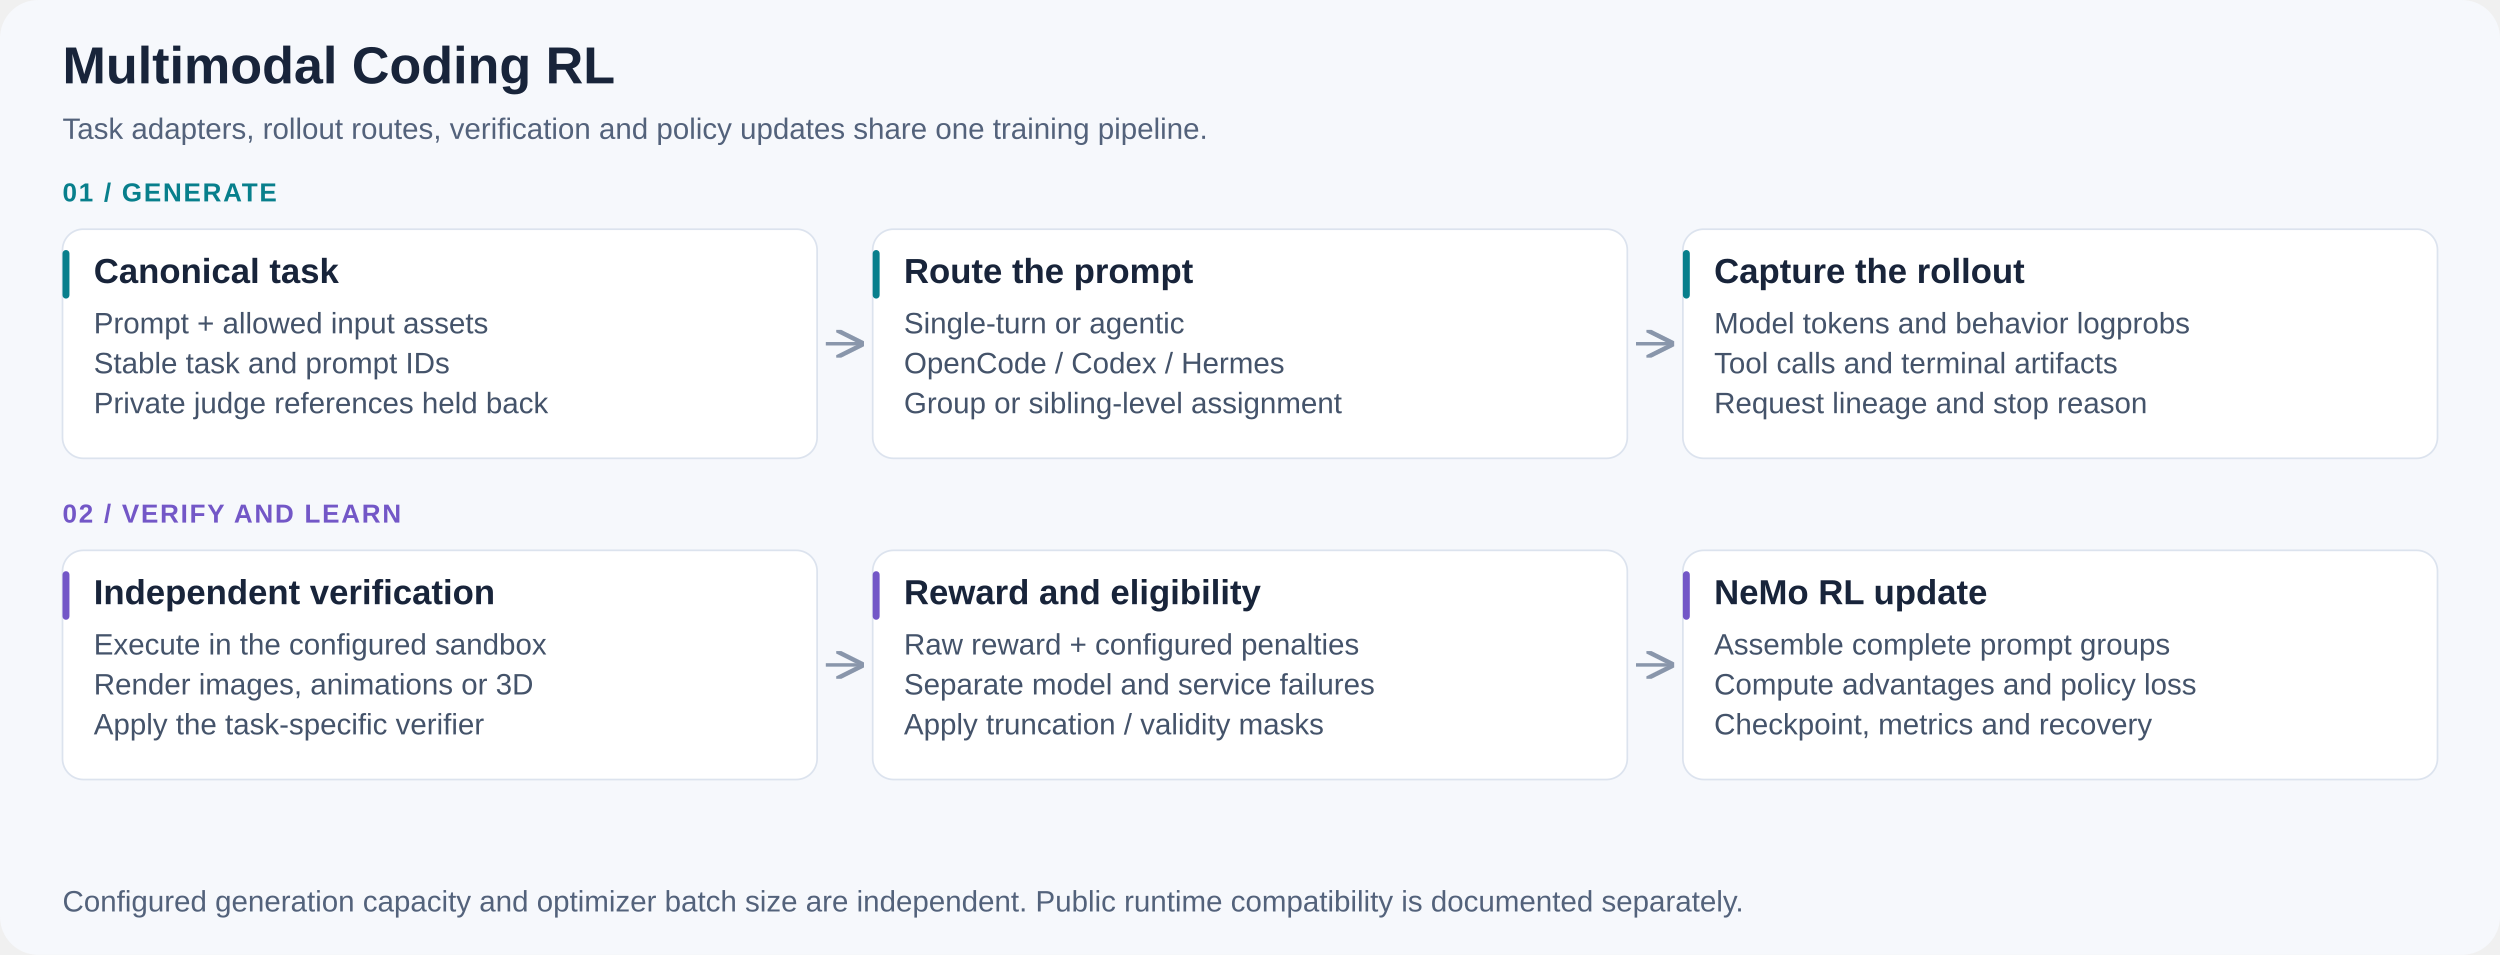
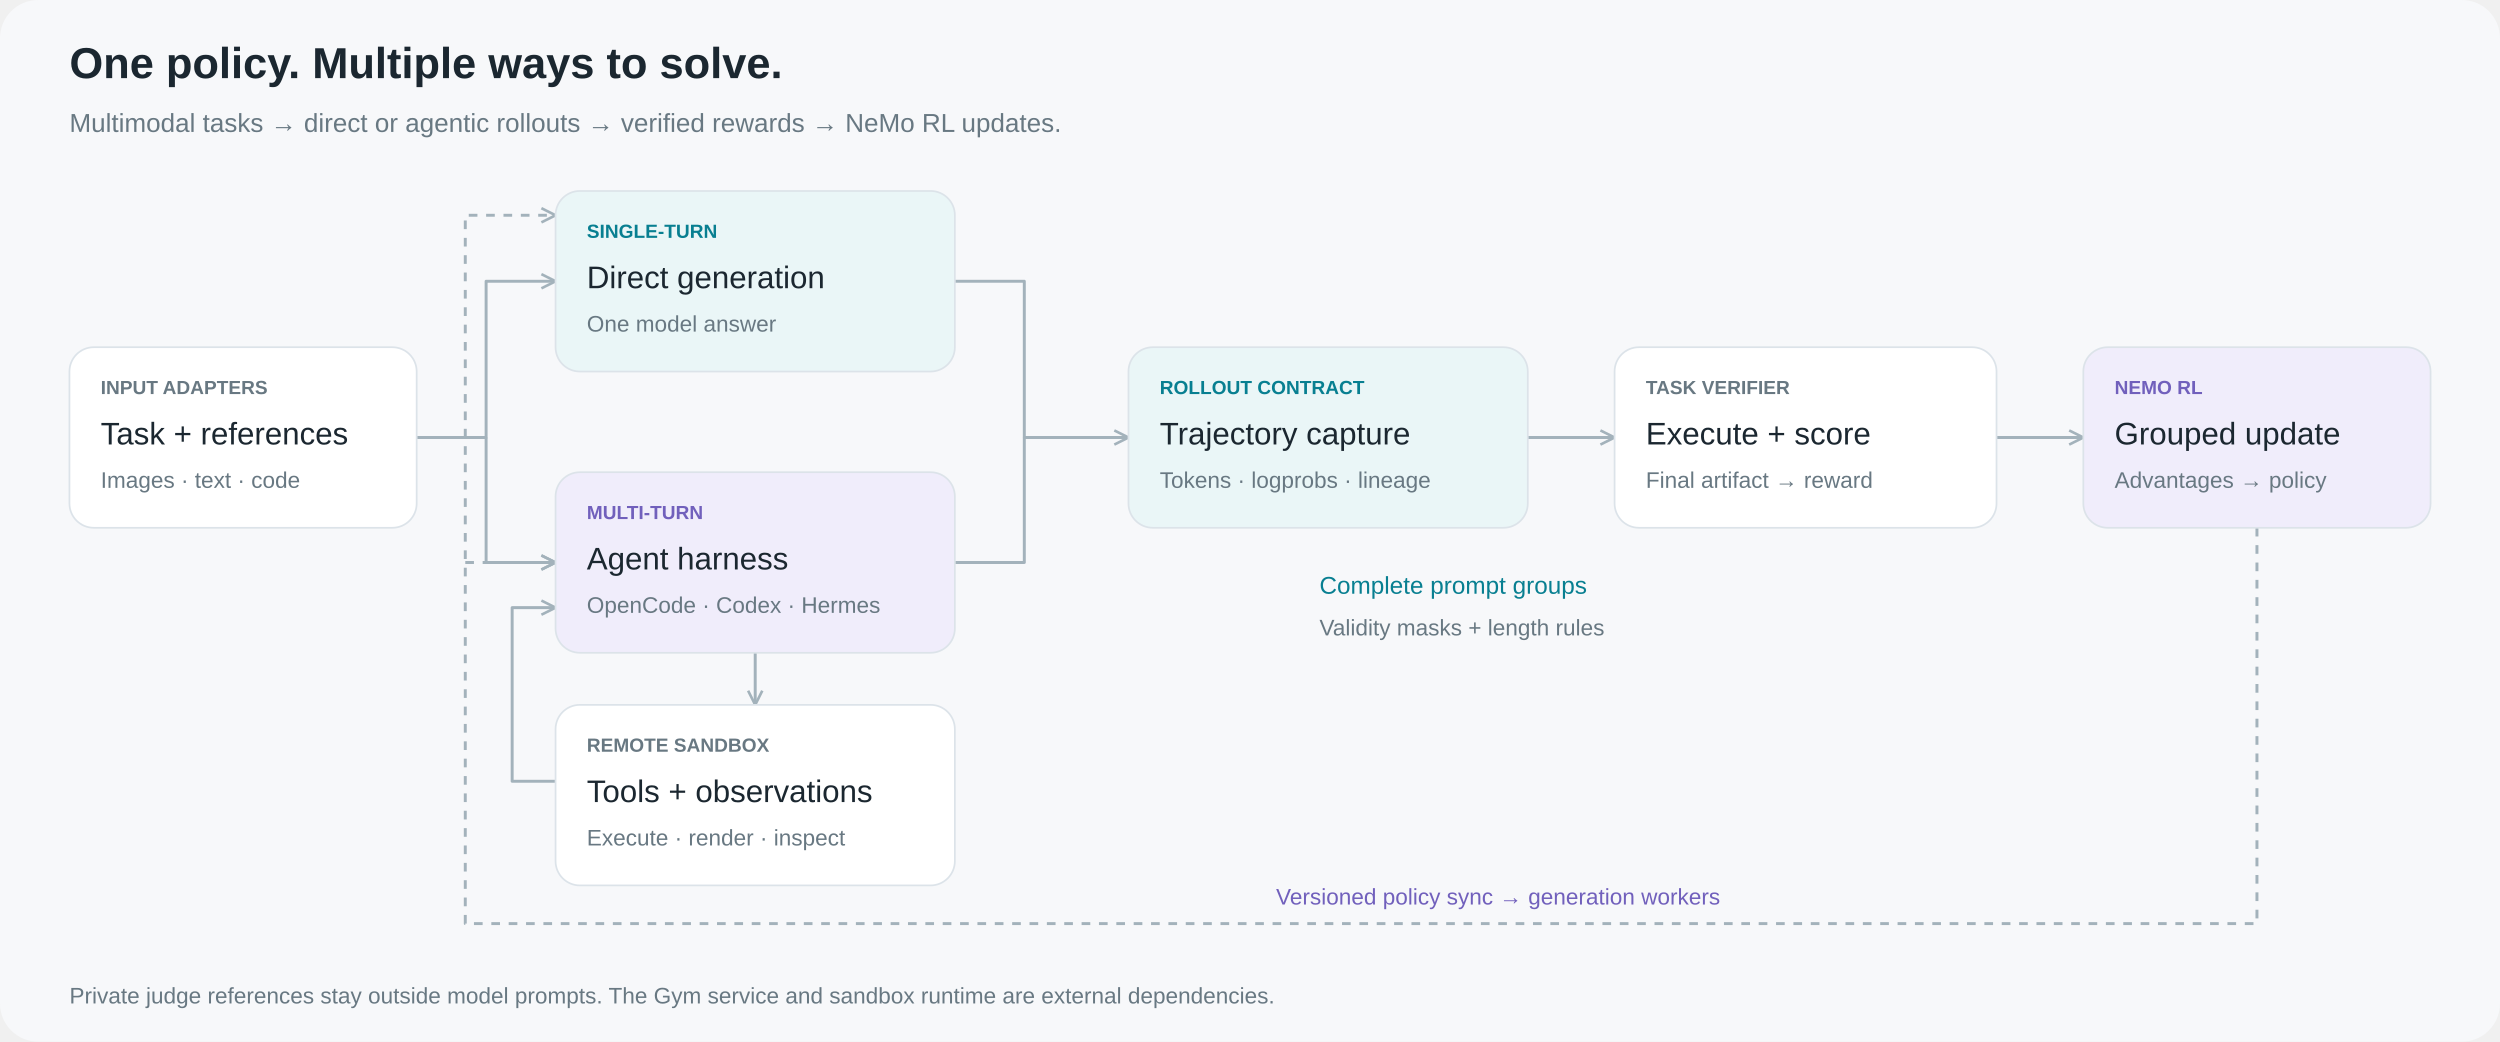
- <svg xmlns="http://www.w3.org/2000/svg" width="1440" height="550" viewBox="0 0 1440 550" role="img" aria-labelledby="title desc">
+ <svg xmlns="http://www.w3.org/2000/svg" width="1440" height="600" viewBox="0 0 1440 600" role="img" aria-labelledby="title desc">
  <defs>
-     <marker id="arrow" markerWidth="8" markerHeight="8" refX="7" refY="4" orient="auto">
-       <path d="M0 0 L8 4 L0 8" fill="none" stroke="#8996ab" stroke-width="1.3" />
+     <marker id="arrow" viewBox="0 0 10 10" refX="9" refY="5" markerWidth="6" markerHeight="6" orient="auto-start-reverse">
+       <path d="M1 1 L9 5 L1 9" fill="none" stroke="#a3b2bb" stroke-width="1.5" />
    </marker>
  </defs>
-   <rect width="1440" height="550" rx="22" fill="#f6f8fc" />
-   <style>text{font-family:Arial,Helvetica,sans-serif} .title{font-size:30px;font-weight:700;fill:#18243a}.sub{font-size:17px;fill:#53627b}.heading{font-size:20px;font-weight:700;fill:#18243a}.body{font-size:17px;fill:#44536a}.label{font-size:15px;font-weight:700;letter-spacing:1px}</style>
-   <text x="36" y="48" class="title">Multimodal Coding RL</text>
-   <text x="36" y="80" class="sub">Task adapters, rollout routes, verification and policy updates share one training pipeline.</text>
-   <text x="36" y="116" class="label" fill="#087f8c">01 / GENERATE</text>
-   <rect x="36.0" y="132" width="434.667" height="132" rx="12" fill="white" stroke="#dce3ee" />
-   <rect x="36.0" y="144" width="4" height="28" rx="2" fill="#087f8c" />
-   <text x="54.0" y="163" class="heading">Canonical task</text>
-   <text x="54.0" y="192" class="body">Prompt + allowed input assets</text>
-   <text x="54.0" y="215" class="body">Stable task and prompt IDs</text>
-   <text x="54.0" y="238" class="body">Private judge references held back</text>
-   <path d="M475.667 198 H495.667" stroke="#8996ab" stroke-width="2" marker-end="url(#arrow)" />
-   <rect x="502.667" y="132" width="434.667" height="132" rx="12" fill="white" stroke="#dce3ee" />
-   <rect x="502.667" y="144" width="4" height="28" rx="2" fill="#087f8c" />
-   <text x="520.667" y="163" class="heading">Route the prompt</text>
-   <text x="520.667" y="192" class="body">Single-turn or agentic</text>
-   <text x="520.667" y="215" class="body">OpenCode / Codex / Hermes</text>
-   <text x="520.667" y="238" class="body">Group or sibling-level assignment</text>
-   <path d="M942.333 198 H962.333" stroke="#8996ab" stroke-width="2" marker-end="url(#arrow)" />
-   <rect x="969.333" y="132" width="434.667" height="132" rx="12" fill="white" stroke="#dce3ee" />
-   <rect x="969.333" y="144" width="4" height="28" rx="2" fill="#087f8c" />
-   <text x="987.333" y="163" class="heading">Capture the rollout</text>
-   <text x="987.333" y="192" class="body">Model tokens and behavior logprobs</text>
-   <text x="987.333" y="215" class="body">Tool calls and terminal artifacts</text>
-   <text x="987.333" y="238" class="body">Request lineage and stop reason</text>
-   <text x="36" y="301" class="label" fill="#7357c7">02 / VERIFY AND LEARN</text>
-   <rect x="36.0" y="317" width="434.667" height="132" rx="12" fill="white" stroke="#dce3ee" />
-   <rect x="36.0" y="329" width="4" height="28" rx="2" fill="#7357c7" />
-   <text x="54.0" y="348" class="heading">Independent verification</text>
-   <text x="54.0" y="377" class="body">Execute in the configured sandbox</text>
-   <text x="54.0" y="400" class="body">Render images, animations or 3D</text>
-   <text x="54.0" y="423" class="body">Apply the task-specific verifier</text>
-   <path d="M475.667 383 H495.667" stroke="#8996ab" stroke-width="2" marker-end="url(#arrow)" />
-   <rect x="502.667" y="317" width="434.667" height="132" rx="12" fill="white" stroke="#dce3ee" />
-   <rect x="502.667" y="329" width="4" height="28" rx="2" fill="#7357c7" />
-   <text x="520.667" y="348" class="heading">Reward and eligibility</text>
-   <text x="520.667" y="377" class="body">Raw reward + configured penalties</text>
-   <text x="520.667" y="400" class="body">Separate model and service failures</text>
-   <text x="520.667" y="423" class="body">Apply truncation / validity masks</text>
-   <path d="M942.333 383 H962.333" stroke="#8996ab" stroke-width="2" marker-end="url(#arrow)" />
-   <rect x="969.333" y="317" width="434.667" height="132" rx="12" fill="white" stroke="#dce3ee" />
-   <rect x="969.333" y="329" width="4" height="28" rx="2" fill="#7357c7" />
-   <text x="987.333" y="348" class="heading">NeMo RL update</text>
-   <text x="987.333" y="377" class="body">Assemble complete prompt groups</text>
-   <text x="987.333" y="400" class="body">Compute advantages and policy loss</text>
-   <text x="987.333" y="423" class="body">Checkpoint, metrics and recovery</text>
-   <text x="36" y="525" class="sub">Configured generation capacity and optimizer batch size are independent. Public runtime compatibility is documented separately.</text>
+   <rect width="1440" height="600" rx="22" fill="#f7f8fa" />
+   <g font-family="Arial,Helvetica,sans-serif">
+     <text x="40" y="45" font-size="25" fill="#1b2730" font-weight="600" text-anchor="start">One policy. Multiple ways to solve.</text>
+     <text x="40" y="76" font-size="15" fill="#687882" font-weight="400" text-anchor="start">Multimodal tasks → direct or agentic rollouts → verified rewards → NeMo RL updates.</text>
+     <path d="M240 252 H280 V162 H320" fill="none" stroke="#a3b2bb" stroke-width="1.7" stroke-linejoin="round" marker-end="url(#arrow)" />
+     <path d="M280 252 V324 H320" fill="none" stroke="#a3b2bb" stroke-width="1.7" stroke-linejoin="round" marker-end="url(#arrow)" />
+     <path d="M550 162 H590 V252 H650" fill="none" stroke="#a3b2bb" stroke-width="1.7" stroke-linejoin="round" marker-end="url(#arrow)" />
+     <path d="M550 324 H590 V252" fill="none" stroke="#a3b2bb" stroke-width="1.7" stroke-linejoin="round" />
+     <path d="M880 252 H930" fill="none" stroke="#a3b2bb" stroke-width="1.7" stroke-linejoin="round" marker-end="url(#arrow)" />
+     <path d="M1150 252 H1200" fill="none" stroke="#a3b2bb" stroke-width="1.7" stroke-linejoin="round" marker-end="url(#arrow)" />
+     <path d="M435 376 V406" fill="none" stroke="#a3b2bb" stroke-width="1.7" stroke-linejoin="round" marker-end="url(#arrow)" />
+     <path d="M320 450 H295 V350 H320" fill="none" stroke="#a3b2bb" stroke-width="1.7" stroke-linejoin="round" marker-end="url(#arrow)" />
+     <path d="M1300 304 V532 H268 V124 H320" fill="none" stroke="#a3b2bb" stroke-width="1.7" stroke-linejoin="round" stroke-dasharray="5 5" marker-end="url(#arrow)" />
+     <path d="M268 324 H320" fill="none" stroke="#a3b2bb" stroke-width="1.7" stroke-linejoin="round" stroke-dasharray="5 5" marker-end="url(#arrow)" />
+     <rect x="40" y="200" width="200" height="104" rx="14" fill="#ffffff" stroke="#dce3e9" />
+     <text x="58" y="227" font-size="11" fill="#687882" font-weight="600" text-anchor="start">INPUT ADAPTERS</text>
+     <text x="58" y="256" font-size="18" fill="#1b2730" font-weight="500" text-anchor="start">Task + references</text>
+     <text x="58" y="281" font-size="13" fill="#687882" font-weight="400" text-anchor="start">Images · text · code</text>
+     <rect x="320" y="110" width="230" height="104" rx="14" fill="#eaf6f7" stroke="#dce3e9" />
+     <text x="338" y="137" font-size="11" fill="#087f91" font-weight="600" text-anchor="start">SINGLE-TURN</text>
+     <text x="338" y="166" font-size="18" fill="#1b2730" font-weight="500" text-anchor="start">Direct generation</text>
+     <text x="338" y="191" font-size="13" fill="#687882" font-weight="400" text-anchor="start">One model answer</text>
+     <rect x="320" y="272" width="230" height="104" rx="14" fill="#f0edfb" stroke="#dce3e9" />
+     <text x="338" y="299" font-size="11" fill="#7160bc" font-weight="600" text-anchor="start">MULTI-TURN</text>
+     <text x="338" y="328" font-size="18" fill="#1b2730" font-weight="500" text-anchor="start">Agent harness</text>
+     <text x="338" y="353" font-size="13" fill="#687882" font-weight="400" text-anchor="start">OpenCode · Codex · Hermes</text>
+     <rect x="320" y="406" width="230" height="104" rx="14" fill="#ffffff" stroke="#dce3e9" />
+     <text x="338" y="433" font-size="11" fill="#687882" font-weight="600" text-anchor="start">REMOTE SANDBOX</text>
+     <text x="338" y="462" font-size="18" fill="#1b2730" font-weight="500" text-anchor="start">Tools + observations</text>
+     <text x="338" y="487" font-size="13" fill="#687882" font-weight="400" text-anchor="start">Execute · render · inspect</text>
+     <rect x="650" y="200" width="230" height="104" rx="14" fill="#eaf6f7" stroke="#dce3e9" />
+     <text x="668" y="227" font-size="11" fill="#087f91" font-weight="600" text-anchor="start">ROLLOUT CONTRACT</text>
+     <text x="668" y="256" font-size="18" fill="#1b2730" font-weight="500" text-anchor="start">Trajectory capture</text>
+     <text x="668" y="281" font-size="13" fill="#687882" font-weight="400" text-anchor="start">Tokens · logprobs · lineage</text>
+     <rect x="930" y="200" width="220" height="104" rx="14" fill="#ffffff" stroke="#dce3e9" />
+     <text x="948" y="227" font-size="11" fill="#687882" font-weight="600" text-anchor="start">TASK VERIFIER</text>
+     <text x="948" y="256" font-size="18" fill="#1b2730" font-weight="500" text-anchor="start">Execute + score</text>
+     <text x="948" y="281" font-size="13" fill="#687882" font-weight="400" text-anchor="start">Final artifact → reward</text>
+     <rect x="1200" y="200" width="200" height="104" rx="14" fill="#f0edfb" stroke="#dce3e9" />
+     <text x="1218" y="227" font-size="11" fill="#7160bc" font-weight="600" text-anchor="start">NEMO RL</text>
+     <text x="1218" y="256" font-size="18" fill="#1b2730" font-weight="500" text-anchor="start">Grouped update</text>
+     <text x="1218" y="281" font-size="13" fill="#687882" font-weight="400" text-anchor="start">Advantages → policy</text>
+     <text x="760" y="342" font-size="14" fill="#087f91" font-weight="500" text-anchor="start">Complete prompt groups</text>
+     <text x="760" y="366" font-size="13" fill="#687882" font-weight="400" text-anchor="start">Validity masks + length rules</text>
+     <text x="735" y="521" font-size="13" fill="#7160bc" font-weight="400" text-anchor="start">Versioned policy sync → generation workers</text>
+     <text x="40" y="578" font-size="13" fill="#687882" font-weight="400" text-anchor="start">Private judge references stay outside model prompts. The Gym service and sandbox runtime are external dependencies.</text>
+   </g>
</svg>
